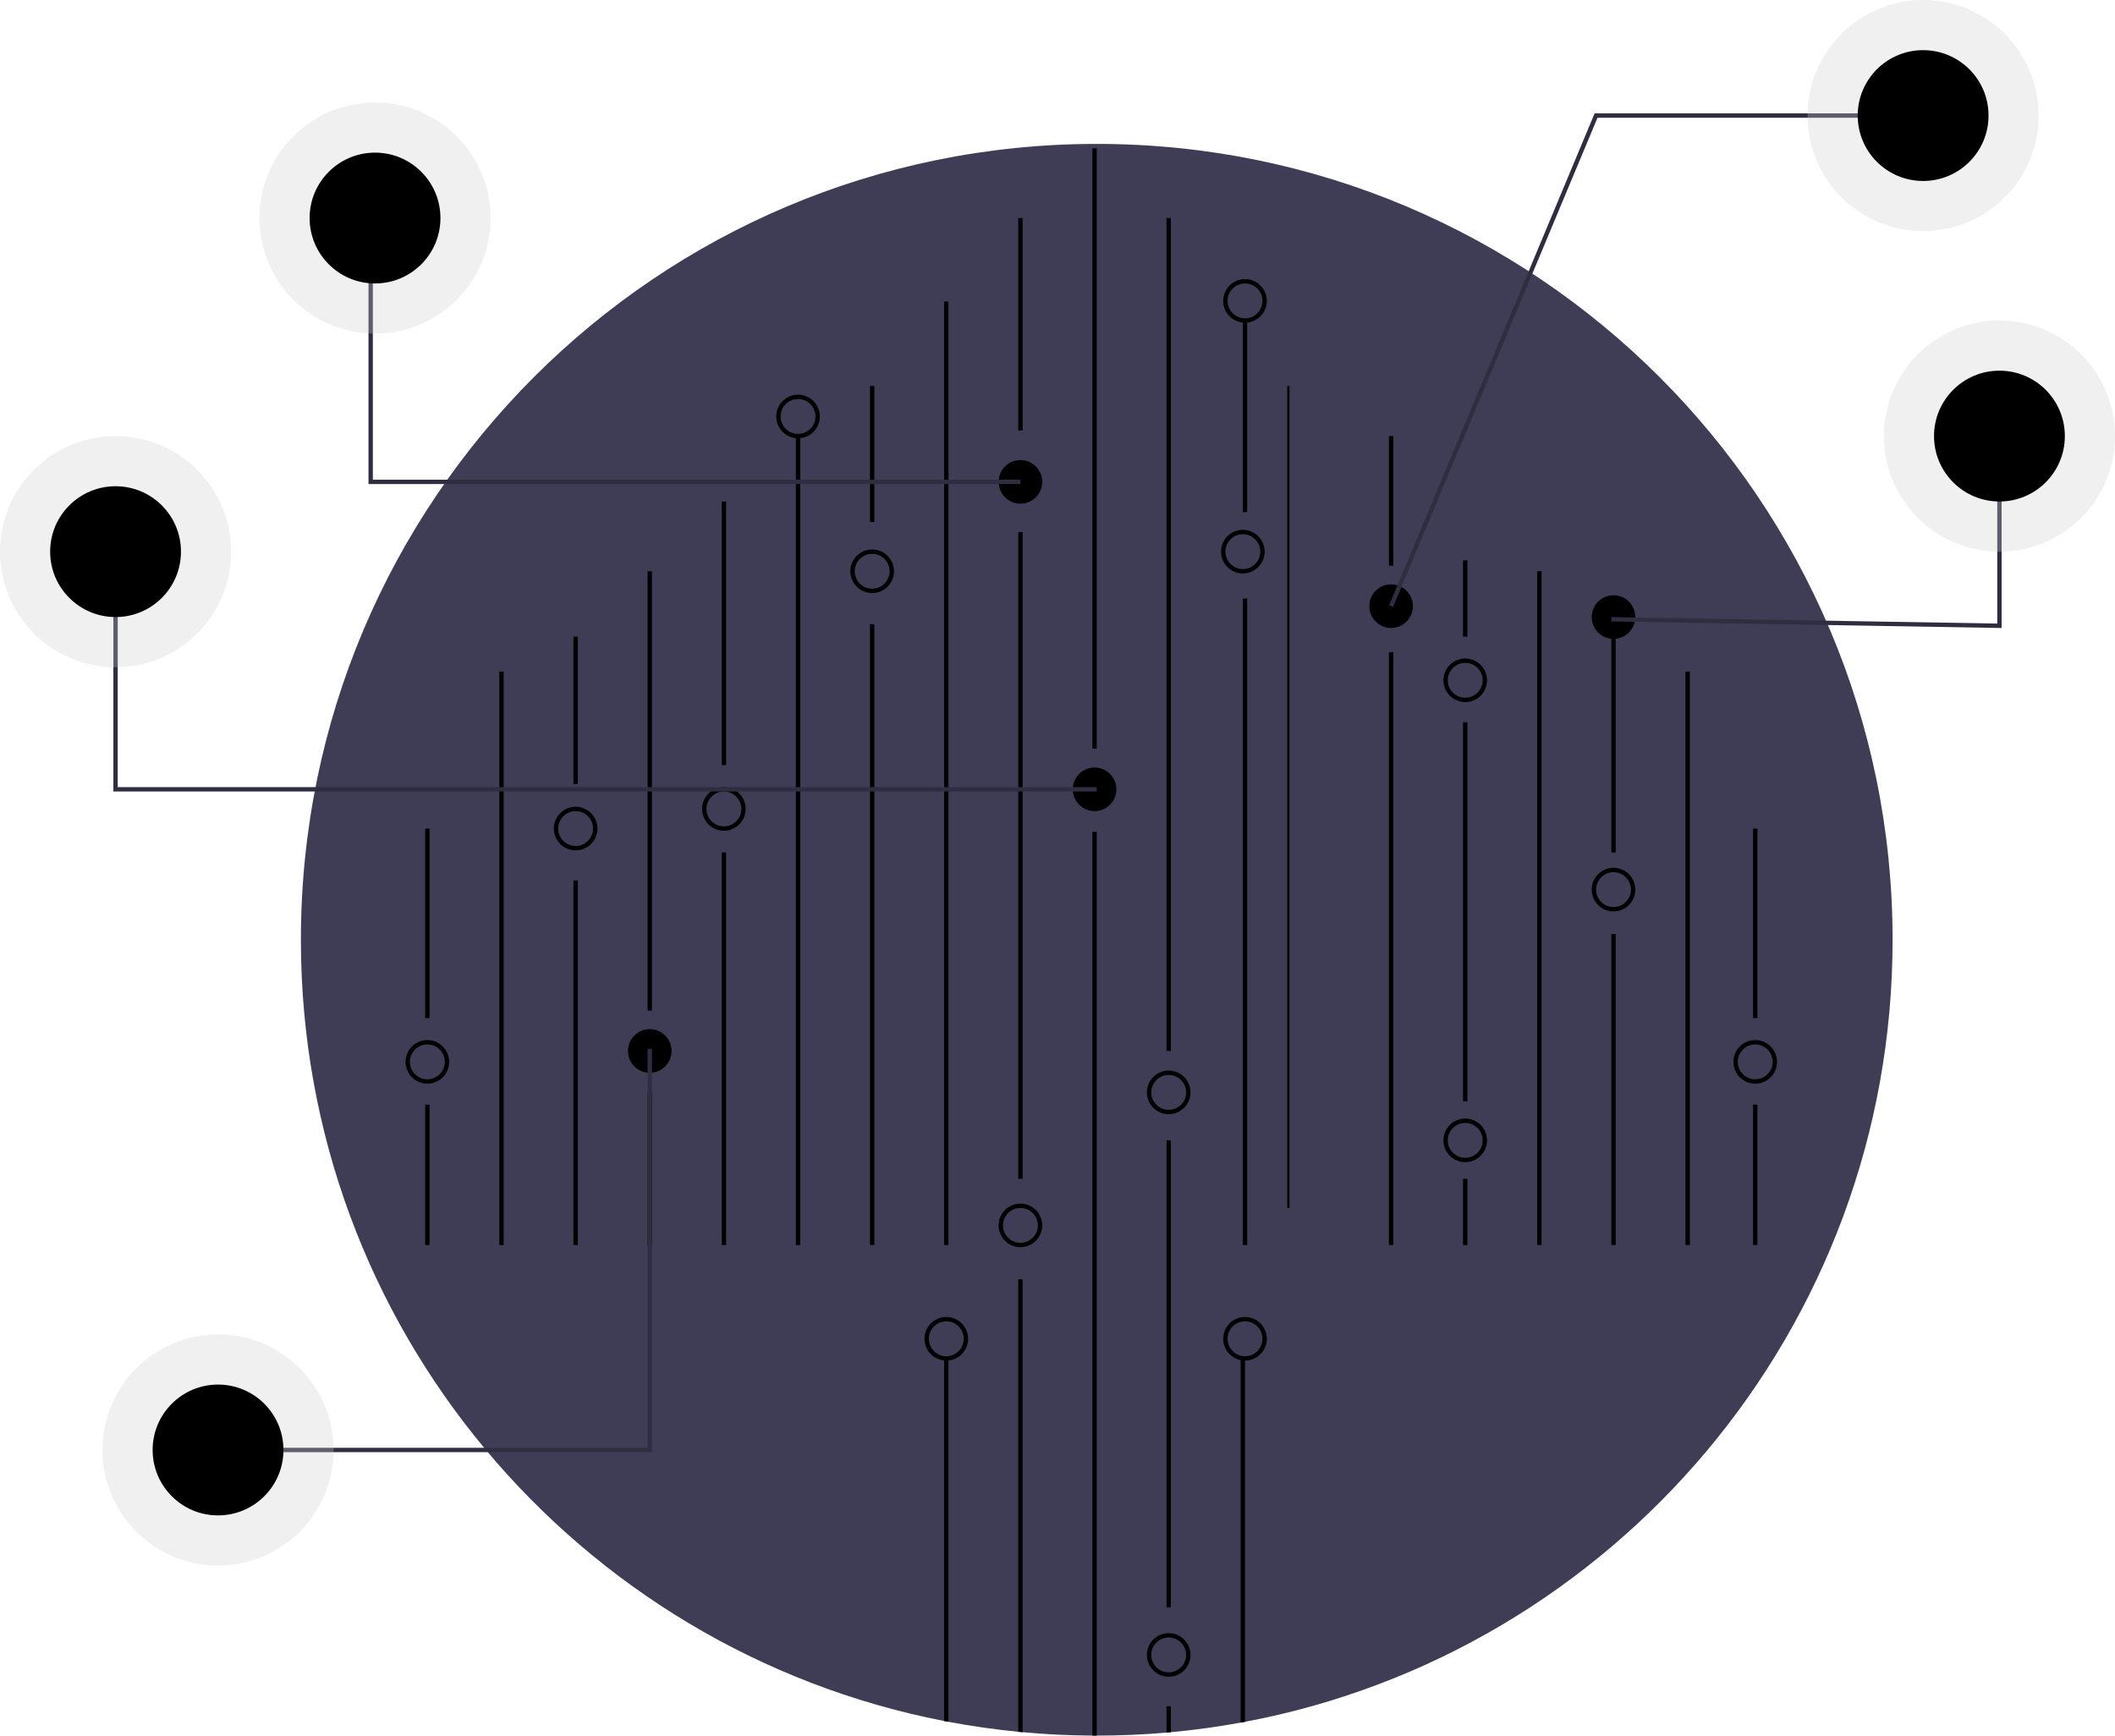
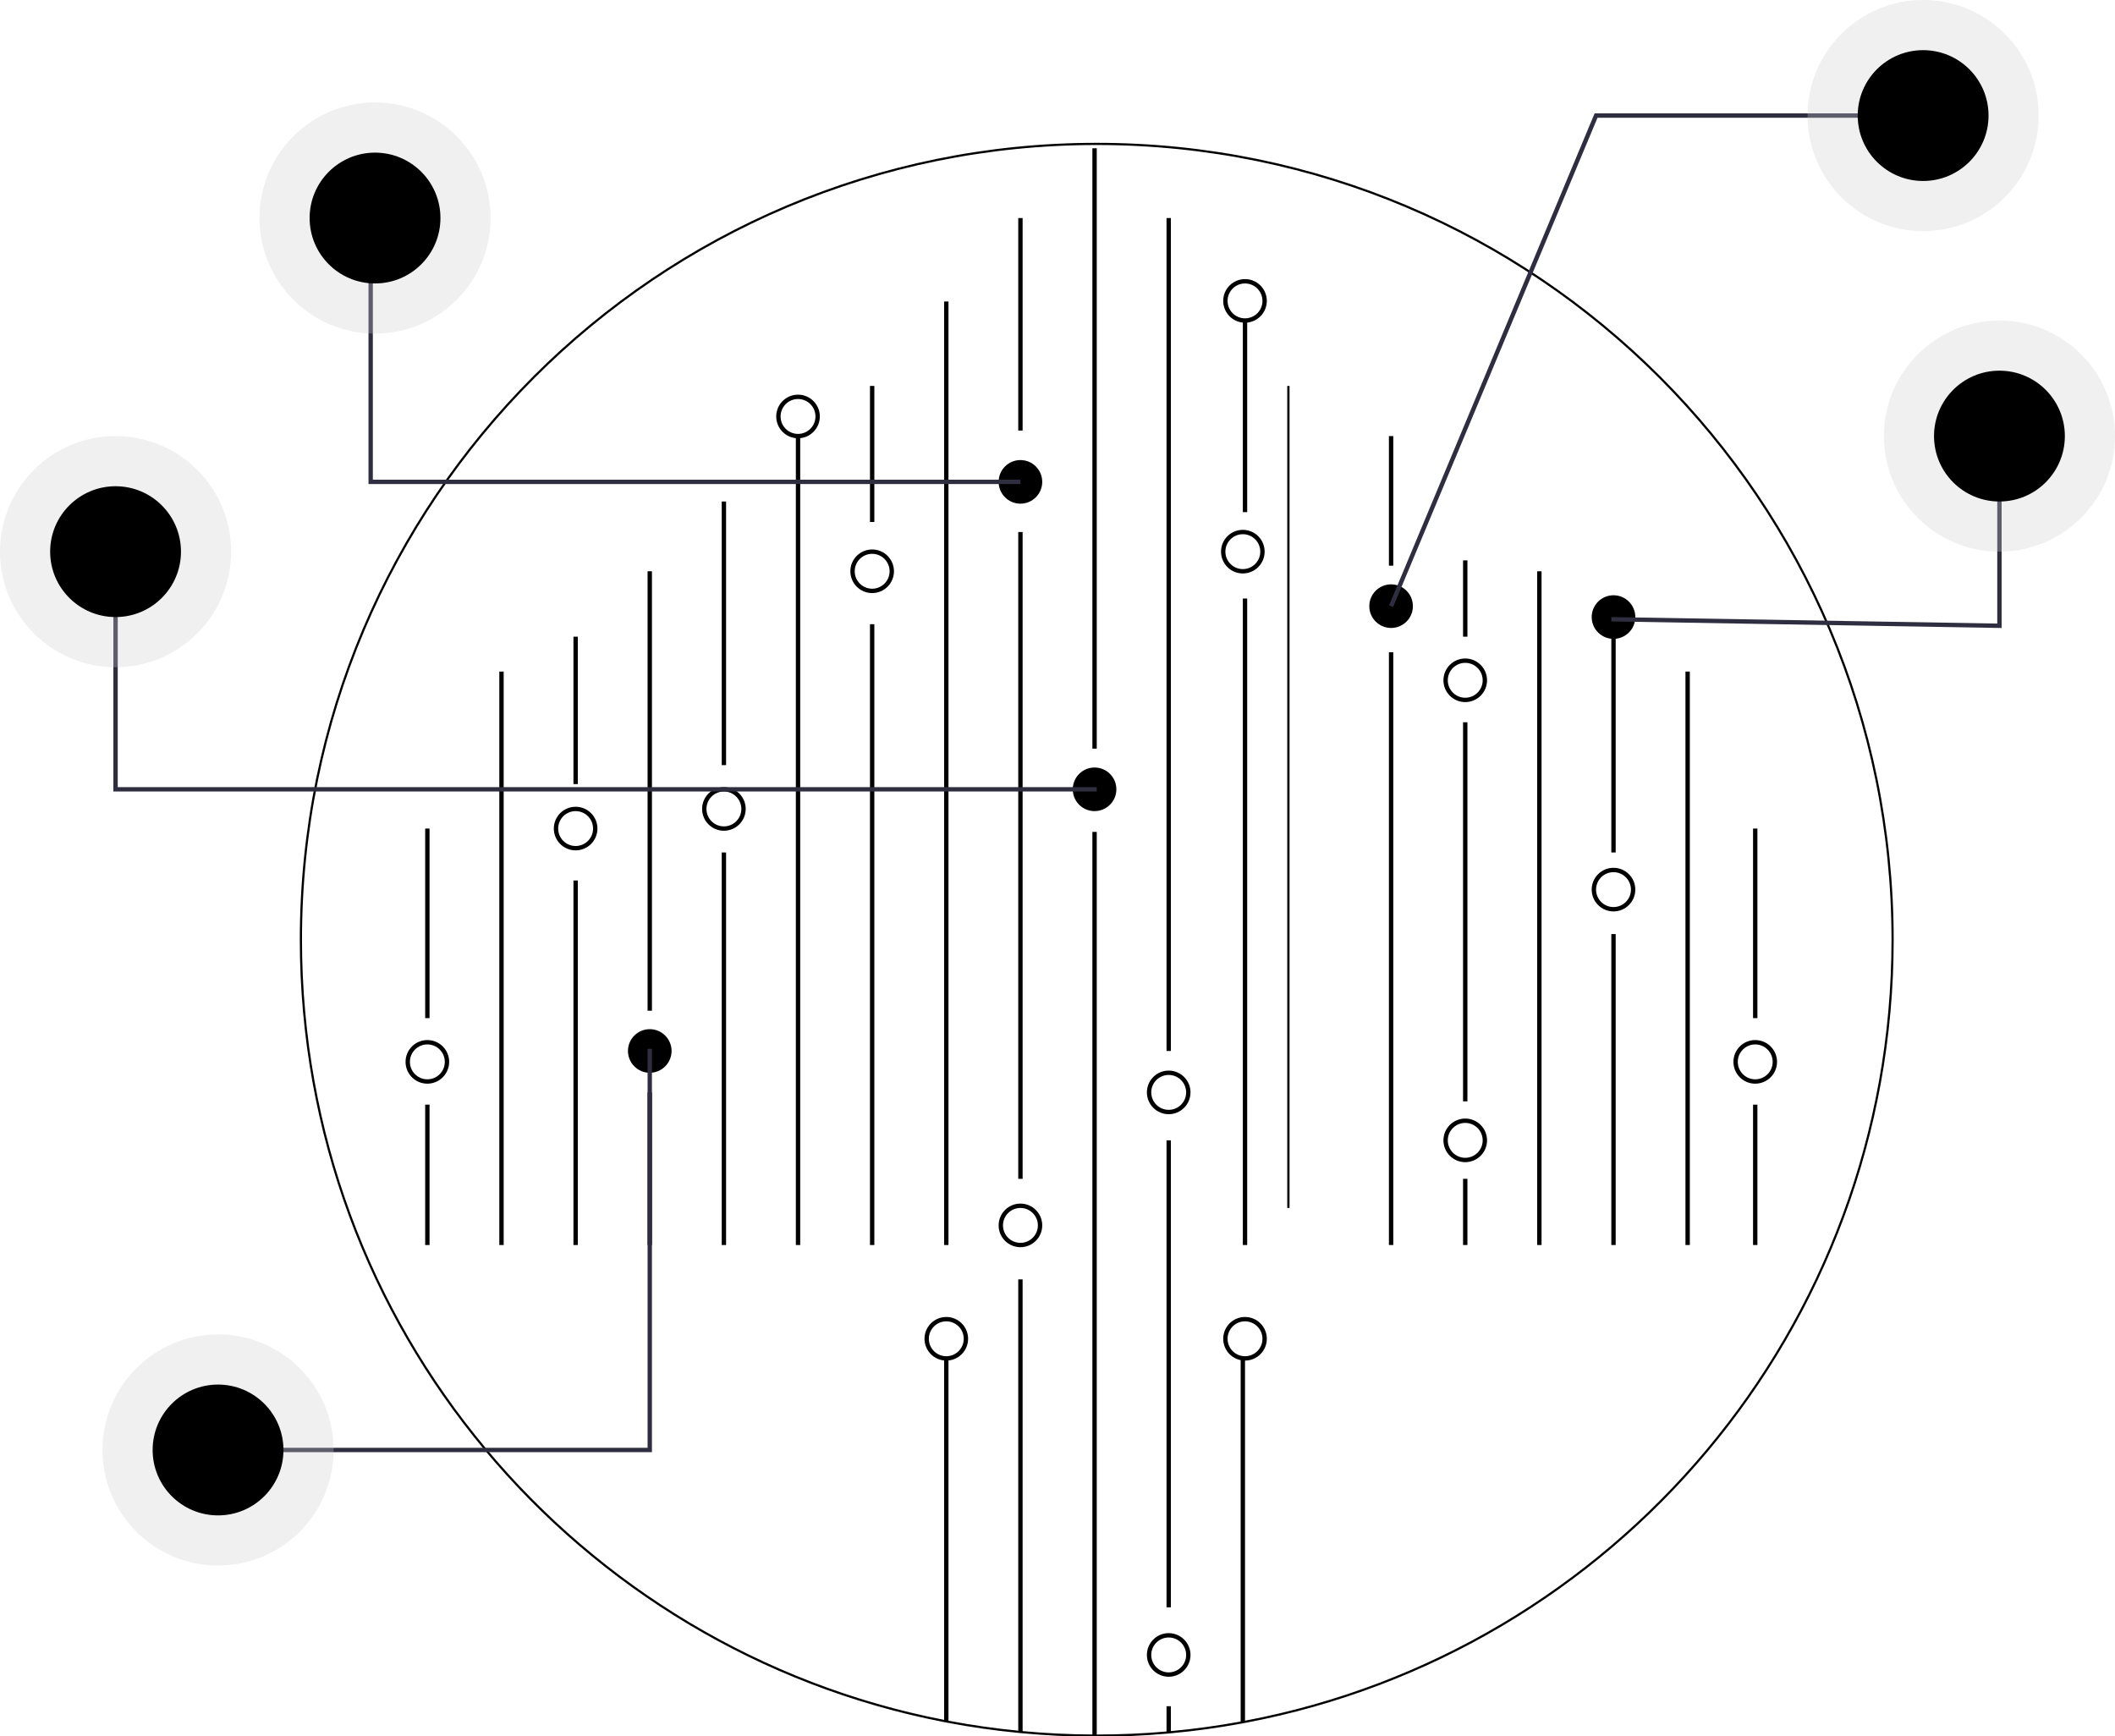
<svg xmlns="http://www.w3.org/2000/svg" id="f4673761-b724-4a95-a095-d2125482816e" data-name="Layer 1" width="970" height="796" viewBox="0 0 970 796">
-   <path d="M983,483c0,178.34-127.91,326.81-297,358.67-.66.13-1.33.25-2,.37q-15.765,2.895-32,4.39c-.67.07-1.33.13-2,.18q-15.81,1.38-32,1.39c-.67,0-1.33,0-2-.01q-16.17-.075-32-1.56c-.67-.05-1.33-.12-2-.19q-16.215-1.575-32-4.57c-.67-.12-1.34-.25-2-.38C379.9,808.64,253,660.64,253,483c0-201.58,163.42-365,365-365S983,281.42,983,483Z" transform="translate(-115 -52)" fill="#3f3d56" />
+   <path d="M983,483c0,178.34-127.91,326.81-297,358.67-.66.13-1.33.25-2,.37q-15.765,2.895-32,4.39c-.67.07-1.33.13-2,.18q-15.81,1.38-32,1.39c-.67,0-1.33,0-2-.01q-16.17-.075-32-1.56c-.67-.05-1.33-.12-2-.19q-16.215-1.575-32-4.57c-.67-.12-1.34-.25-2-.38C379.9,808.64,253,660.64,253,483c0-201.58,163.42-365,365-365S983,281.42,983,483Z" transform="translate(-115 -52)" fill="none" stroke="black" />
  <rect x="570" y="274.5" width="2" height="296.5" class="brand-filled" />
  <rect x="570" y="147.402" width="2" height="87.472" class="brand-filled" />
  <rect x="433" y="138.275" width="2" height="432.725" class="brand-filled" />
  <rect x="467" y="100" width="2" height="97.457" class="brand-filled" />
  <rect x="467" y="244" width="2" height="296.638" class="brand-filled" />
  <path d="M584,638.75V846.43c-.67-.05-1.33-.12-2-.19V638.75Z" transform="translate(-115 -52)" class="brand-filled" />
  <rect x="501" y="68" width="2" height="275.347" class="brand-filled" />
  <path d="M618,433.52V848c-.67,0-1.33,0-2-.01V433.52Z" transform="translate(-115 -52)" class="brand-filled" />
  <rect x="535" y="100" width="2" height="382" class="brand-filled" />
  <rect x="535" y="523" width="2" height="214.173" class="brand-filled" />
  <path d="M652,834.53v11.9c-.67.07-1.33.13-2,.18V834.53Z" transform="translate(-115 -52)" class="brand-filled" />
  <path d="M686,675V841.67c-.66.13-1.33.25-2,.37V675Z" transform="translate(-115 -52)" class="brand-filled" />
  <path d="M550,675V841.67c-.67-.12-1.34-.25-2-.38V675Z" transform="translate(-115 -52)" class="brand-filled" />
  <rect x="399" y="177" width="2" height="62.41" class="brand-filled" />
  <rect x="399" y="286.275" width="2" height="284.725" class="brand-filled" />
  <rect x="365" y="200" width="2" height="371" class="brand-filled" />
  <rect x="331" y="230" width="2" height="120.905" class="brand-filled" />
  <rect x="331" y="390.968" width="2" height="180.032" class="brand-filled" />
  <rect x="297" y="262" width="2" height="201.536" class="brand-filled" />
  <rect x="297" y="501" width="2" height="70" class="brand-filled" />
  <rect x="263" y="292" width="2" height="67.599" class="brand-filled" />
  <rect x="263" y="403.819" width="2" height="167.181" class="brand-filled" />
  <rect x="229" y="308" width="2" height="263" class="brand-filled" />
  <rect x="195" y="380" width="2" height="86.937" class="brand-filled" />
  <rect x="195" y="506.622" width="2" height="64.378" class="brand-filled" />
  <rect x="590.375" y="177" width="1.037" height="377" class="brand-filled" />
  <rect x="637" y="200" width="2" height="59.441" class="brand-filled" />
  <rect x="637" y="299.126" width="2" height="271.874" class="brand-filled" />
  <rect x="671" y="257" width="2" height="35" class="brand-filled" />
  <rect x="671" y="331.252" width="2" height="173.858" class="brand-filled" />
  <rect x="671" y="540.638" width="2" height="30.362" class="brand-filled" />
  <rect x="705" y="262" width="2" height="309" class="brand-filled" />
  <rect x="739" y="292" width="2" height="98.968" class="brand-filled" />
  <rect x="739" y="428.386" width="2" height="142.614" class="brand-filled" />
  <rect x="773" y="308" width="2" height="263" class="brand-filled" />
  <path d="M549,676a10,10,0,1,1,10-10A10.012,10.012,0,0,1,549,676Zm0-18a8,8,0,1,0,8,8A8.009,8.009,0,0,0,549,658Z" transform="translate(-115 -52)" class="brand-filled" />
  <path d="M583,624a10,10,0,1,1,10-10A10.012,10.012,0,0,1,583,624Zm0-18a8,8,0,1,0,8,8A8.009,8.009,0,0,0,583,606Z" transform="translate(-115 -52)" class="brand-filled" />
  <path d="M686,676a10,10,0,1,1,10-10A10.012,10.012,0,0,1,686,676Zm0-18a8,8,0,1,0,8,8A8.009,8.009,0,0,0,686,658Z" transform="translate(-115 -52)" class="brand-filled" />
  <path d="M651,801a10,10,0,1,0,10,10A10.016,10.016,0,0,0,651,801Zm0,18a8,8,0,1,1,8-8A8.011,8.011,0,0,1,651,819Z" transform="translate(-115 -52)" class="brand-filled" />
  <path d="M651,563a10,10,0,1,1,10-10A10.012,10.012,0,0,1,651,563Zm0-18a8,8,0,1,0,8,8A8.009,8.009,0,0,0,651,545Z" transform="translate(-115 -52)" class="brand-filled" />
  <path d="M617,424a10,10,0,1,1,10-10A10.011,10.011,0,0,1,617,424Z" transform="translate(-115 -52)" class="brand-filled" />
  <path d="M685,315a10,10,0,1,1,10-10A10.011,10.011,0,0,1,685,315Zm0-18a8,8,0,1,0,8,8A8.009,8.009,0,0,0,685,297Z" transform="translate(-115 -52)" class="brand-filled" />
  <path d="M447,433a10,10,0,1,1,10-10A10.011,10.011,0,0,1,447,433Zm0-18a8,8,0,1,0,8,8A8.009,8.009,0,0,0,447,415Z" transform="translate(-115 -52)" class="brand-filled" />
  <path d="M379,442a10,10,0,1,1,10-10A10.011,10.011,0,0,1,379,442Zm0-18a8,8,0,1,0,8,8A8.009,8.009,0,0,0,379,424Z" transform="translate(-115 -52)" class="brand-filled" />
  <path d="M413,544a10,10,0,1,1,10-10A10.011,10.011,0,0,1,413,544Z" transform="translate(-115 -52)" class="brand-filled" />
  <path d="M686,200a10,10,0,1,1,10-10A10.011,10.011,0,0,1,686,200Zm0-18a8,8,0,1,0,8,8A8.009,8.009,0,0,0,686,182Z" transform="translate(-115 -52)" class="brand-filled" />
  <path d="M515,324a10,10,0,1,1,10-10A10.011,10.011,0,0,1,515,324Zm0-18a8,8,0,1,0,8,8A8.009,8.009,0,0,0,515,306Z" transform="translate(-115 -52)" class="brand-filled" />
  <path d="M481,253a10,10,0,1,1,10-10A10.011,10.011,0,0,1,481,253Zm0-18a8,8,0,1,0,8,8A8.009,8.009,0,0,0,481,235Z" transform="translate(-115 -52)" class="brand-filled" />
  <path d="M311,549a10,10,0,1,1,10-10A10.012,10.012,0,0,1,311,549Zm0-18a8,8,0,1,0,8,8A8.009,8.009,0,0,0,311,531Z" transform="translate(-115 -52)" class="brand-filled" />
  <rect x="804" y="380" width="2" height="86.937" class="brand-filled" />
  <rect x="804" y="506.622" width="2" height="64.378" class="brand-filled" />
  <path d="M920,549a10,10,0,1,1,10-10A10.012,10.012,0,0,1,920,549Zm0-18a8,8,0,1,0,8,8A8.009,8.009,0,0,0,920,531Z" transform="translate(-115 -52)" class="brand-filled" />
  <path d="M855,470a10,10,0,1,1,10-10A10.011,10.011,0,0,1,855,470Zm0-18a8,8,0,1,0,8,8A8.009,8.009,0,0,0,855,452Z" transform="translate(-115 -52)" class="brand-filled" />
  <path d="M787,585a10,10,0,1,1,10-10A10.012,10.012,0,0,1,787,585Zm0-18a8,8,0,1,0,8,8A8.009,8.009,0,0,0,787,567Z" transform="translate(-115 -52)" class="brand-filled" />
  <path d="M583,283a10,10,0,1,1,10-10A10.011,10.011,0,0,1,583,283Z" transform="translate(-115 -52)" class="brand-filled" />
  <path d="M787,374a10,10,0,1,1,10-10A10.011,10.011,0,0,1,787,374Zm0-18a8,8,0,1,0,8,8A8.009,8.009,0,0,0,787,356Z" transform="translate(-115 -52)" class="brand-filled" />
  <path d="M855,345a10,10,0,1,1,10-10A10.011,10.011,0,0,1,855,345Z" transform="translate(-115 -52)" class="brand-filled" />
  <path d="M753,340a10,10,0,1,1,10-10A10.011,10.011,0,0,1,753,340Z" transform="translate(-115 -52)" class="brand-filled" />
  <g class="hoverlines hovers">
    <polygon points="918 288.017 738.983 285 739.017 283 916 285.983 916 200 918 200 918 288.017" fill="#2f2e41" />
    <polygon points="638.923 278.386 637.077 277.614 731.334 52 882 52 882 54 732.666 54 638.923 278.386" fill="#2f2e41" />
    <polygon points="503 363 52 363 52 254 54 254 54 361 503 361 503 363" fill="#2f2e41" />
    <polygon points="468 222 169 222 169 100 171 100 171 220 468 220 468 222" fill="#2f2e41" />
    <polygon points="299 666 100 666 100 664 297 664 297 481 299 481 299 666" fill="#2f2e41" />
  </g>
  <g transform="translate(917, 200)">
    <g class="hovercircle hovers">
      <circle cx="0" cy="0" r="53" fill="#ccc" opacity="0.3" />
      <circle cx="0" cy="0" r="30" class="brand-filled" />
    </g>
  </g>
  <g transform="translate(882, 53)">
    <g class="hovercircle hovers">
      <circle r="53" fill="#ccc" opacity="0.3" />
      <circle r="30" class="brand-filled" />
    </g>
  </g>
  <g transform="translate(53, 253)">
    <g class="hovercircle hovers">
      <circle r="53" fill="#ccc" opacity="0.3" />
      <circle r="30" class="brand-filled" />
    </g>
  </g>
  <g transform="translate(100, 665)">
    <g class="hovercircle hovers">
      <circle r="53" fill="#ccc" opacity="0.3" />
      <circle r="30" class="brand-filled" />
    </g>
  </g>
  <g transform="translate(172, 100)">
    <g class="hovercircle hovers">
      <circle r="53" fill="#ccc" opacity="0.3" />
      <circle r="30" class="brand-filled" />
    </g>
  </g>
</svg>
